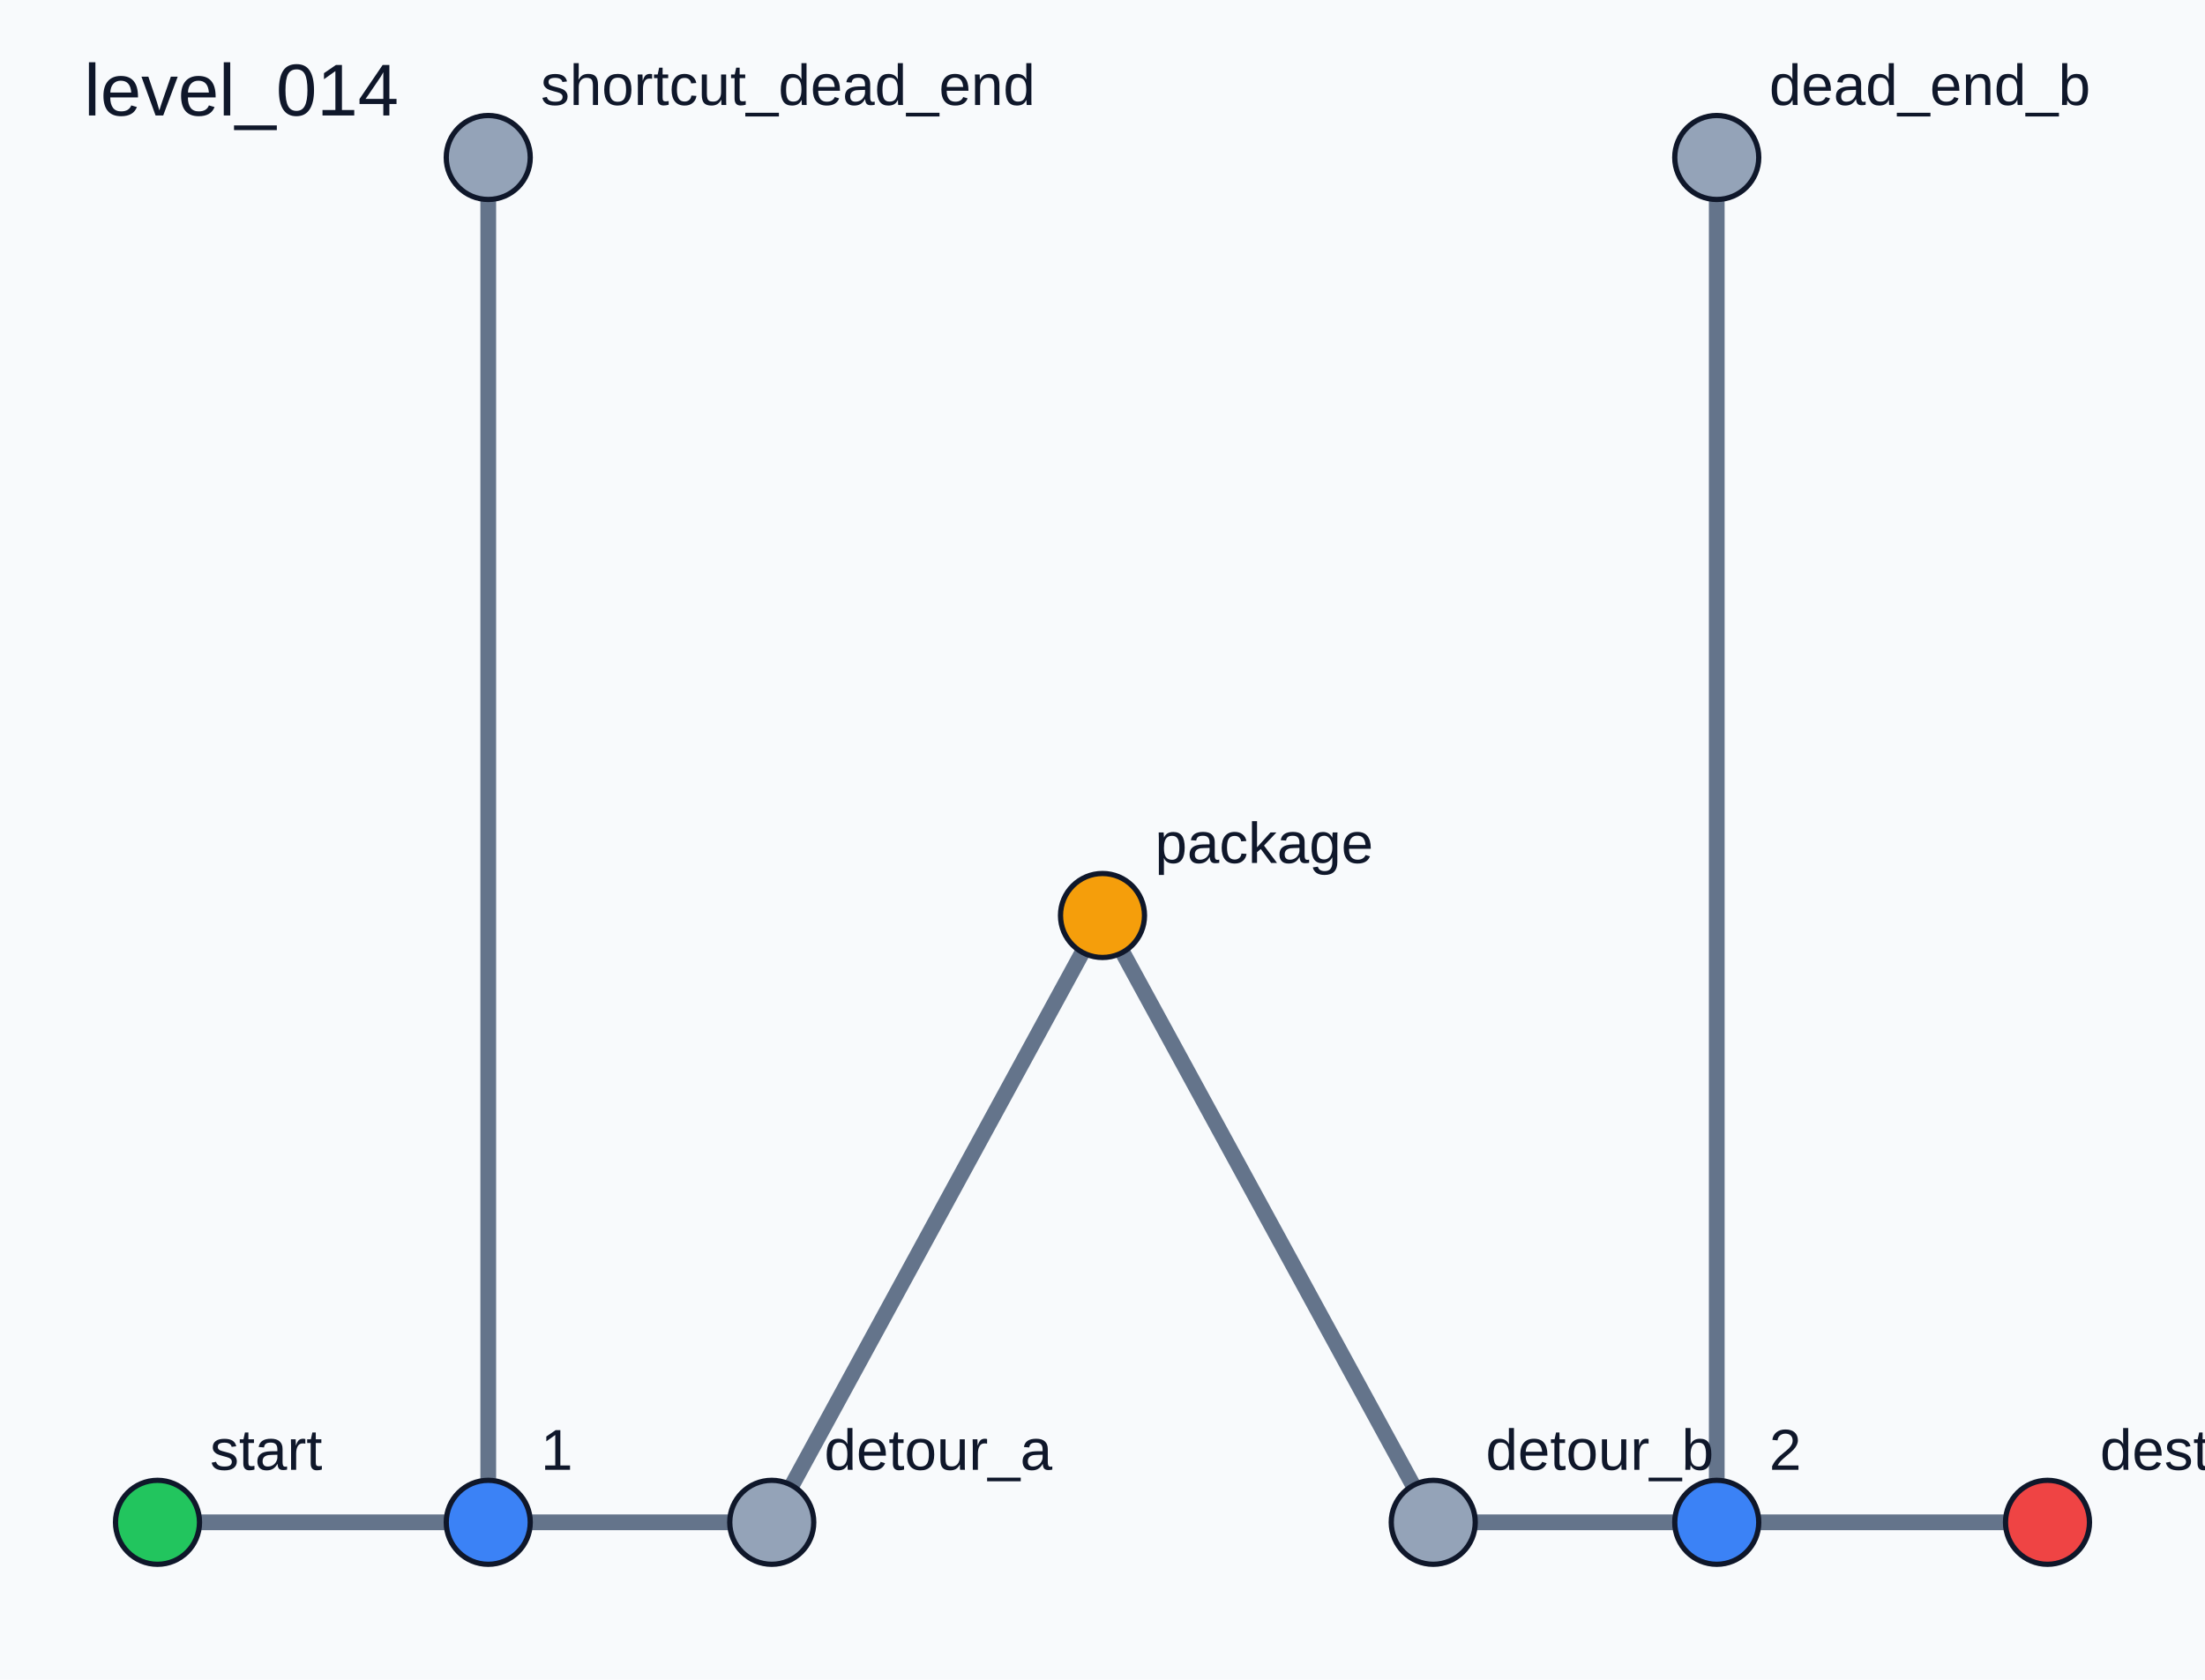
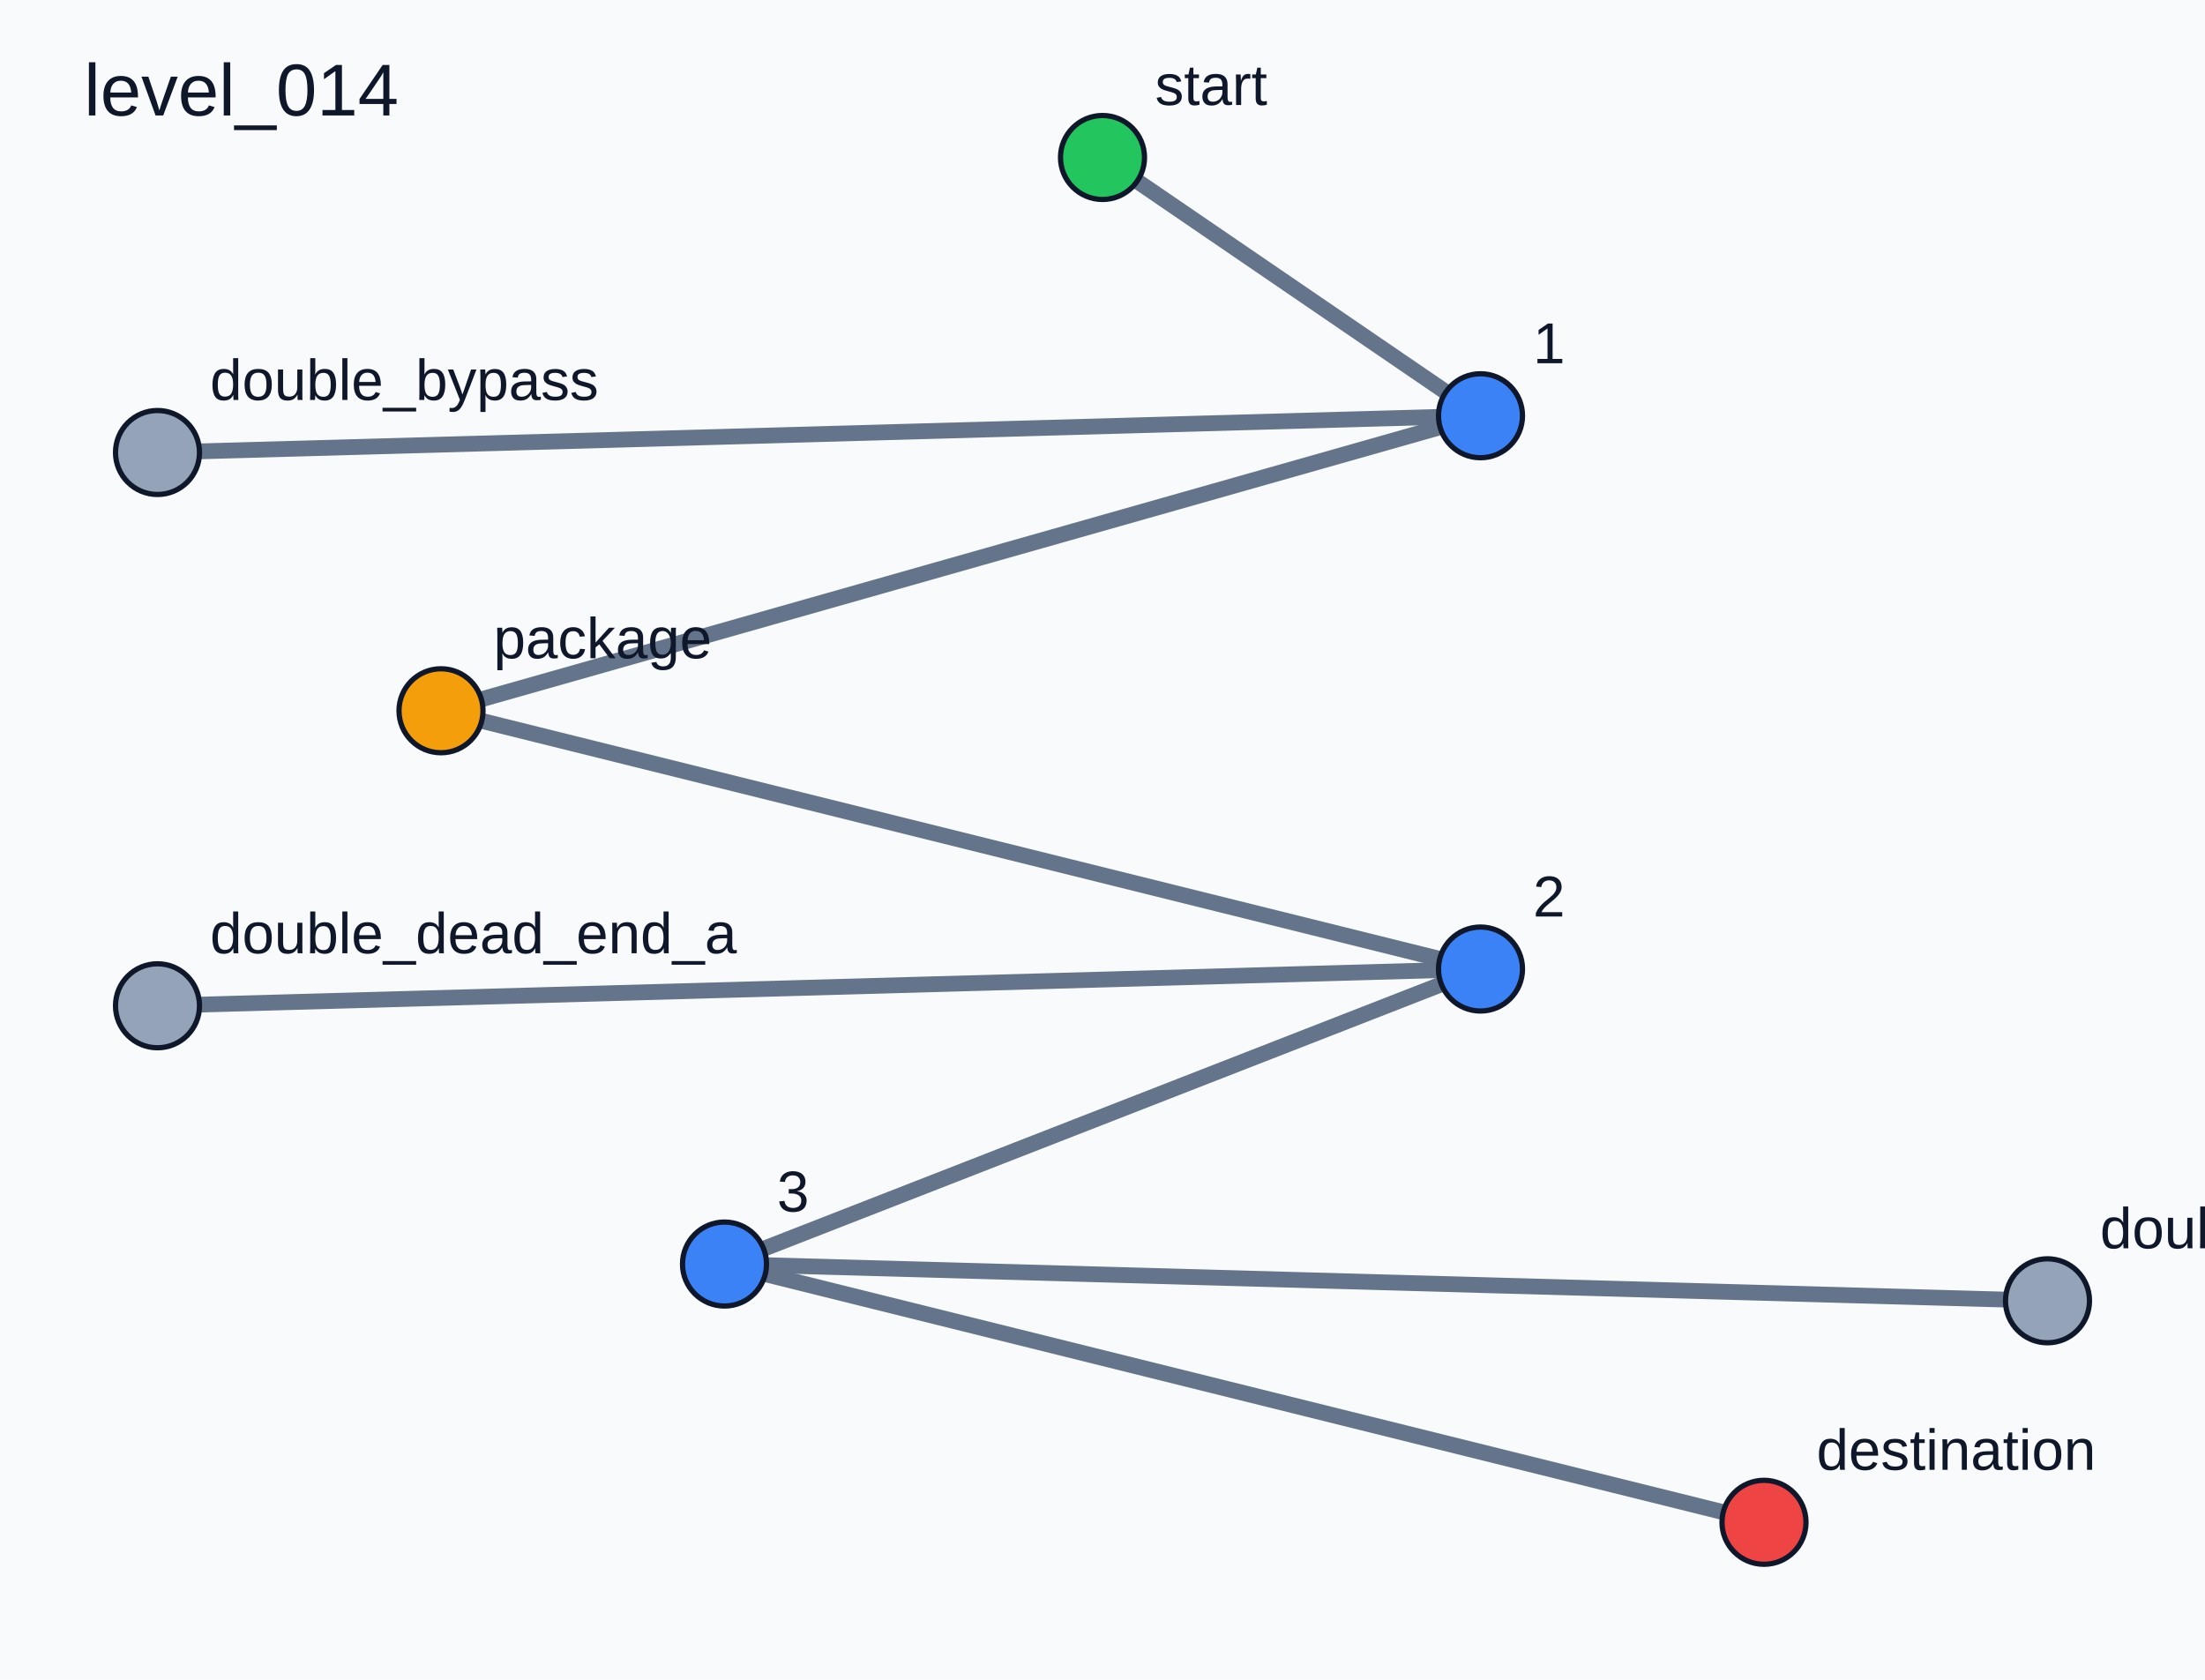
<svg xmlns="http://www.w3.org/2000/svg" width="420" height="320" viewBox="0 0 420 320">
  <rect width="100%" height="100%" fill="#f8fafc" />
  <text x="16" y="22" font-family="Arial" font-size="14" fill="#0f172a">level_014</text>
-   <line x1="30.0" y1="290.0" x2="93.0" y2="290.0" stroke="#64748b" stroke-width="3" />
-   <line x1="93.0" y1="290.0" x2="93.0" y2="30.0" stroke="#64748b" stroke-width="3" />
-   <line x1="93.0" y1="290.0" x2="147.0" y2="290.0" stroke="#64748b" stroke-width="3" />
-   <line x1="147.0" y1="290.0" x2="210.0" y2="174.4" stroke="#64748b" stroke-width="3" />
-   <line x1="210.0" y1="174.4" x2="273.0" y2="290.0" stroke="#64748b" stroke-width="3" />
-   <line x1="273.0" y1="290.0" x2="327.0" y2="290.0" stroke="#64748b" stroke-width="3" />
-   <line x1="327.0" y1="290.0" x2="327.0" y2="30.0" stroke="#64748b" stroke-width="3" />
-   <line x1="327.0" y1="290.0" x2="390.0" y2="290.0" stroke="#64748b" stroke-width="3" />
-   <circle cx="30.0" cy="290.0" r="8" fill="#22c55e" stroke="#0f172a" stroke-width="1" />
-   <text x="40.0" y="280.0" font-family="Arial" font-size="11" fill="#0f172a">start</text>
-   <circle cx="93.0" cy="290.0" r="8" fill="#3b82f6" stroke="#0f172a" stroke-width="1" />
-   <text x="103.0" y="280.0" font-family="Arial" font-size="11" fill="#0f172a">1</text>
-   <circle cx="147.0" cy="290.0" r="8" fill="#94a3b8" stroke="#0f172a" stroke-width="1" />
-   <text x="157.0" y="280.0" font-family="Arial" font-size="11" fill="#0f172a">detour_a</text>
-   <circle cx="210.0" cy="174.4" r="8" fill="#f59e0b" stroke="#0f172a" stroke-width="1" />
-   <text x="220.0" y="164.4" font-family="Arial" font-size="11" fill="#0f172a">package</text>
-   <circle cx="273.0" cy="290.0" r="8" fill="#94a3b8" stroke="#0f172a" stroke-width="1" />
-   <text x="283.0" y="280.0" font-family="Arial" font-size="11" fill="#0f172a">detour_b</text>
-   <circle cx="327.0" cy="290.0" r="8" fill="#3b82f6" stroke="#0f172a" stroke-width="1" />
-   <text x="337.0" y="280.0" font-family="Arial" font-size="11" fill="#0f172a">2</text>
-   <circle cx="390.0" cy="290.0" r="8" fill="#ef4444" stroke="#0f172a" stroke-width="1" />
-   <text x="400.0" y="280.0" font-family="Arial" font-size="11" fill="#0f172a">destination</text>
-   <circle cx="93.0" cy="30.0" r="8" fill="#94a3b8" stroke="#0f172a" stroke-width="1" />
-   <text x="103.0" y="20.0" font-family="Arial" font-size="11" fill="#0f172a">shortcut_dead_end</text>
-   <circle cx="327.0" cy="30.0" r="8" fill="#94a3b8" stroke="#0f172a" stroke-width="1" />
-   <text x="337.0" y="20.0" font-family="Arial" font-size="11" fill="#0f172a">dead_end_b</text>
+   <line x1="210.0" y1="30.0" x2="282.0" y2="79.2" stroke="#64748b" stroke-width="3" />
+   <line x1="282.0" y1="79.2" x2="30.0" y2="86.2" stroke="#64748b" stroke-width="3" />
+   <line x1="282.0" y1="79.2" x2="84.0" y2="135.4" stroke="#64748b" stroke-width="3" />
+   <line x1="84.0" y1="135.4" x2="282.0" y2="184.6" stroke="#64748b" stroke-width="3" />
+   <line x1="282.0" y1="184.6" x2="30.0" y2="191.6" stroke="#64748b" stroke-width="3" />
+   <line x1="282.0" y1="184.6" x2="138.0" y2="240.8" stroke="#64748b" stroke-width="3" />
+   <line x1="138.0" y1="240.8" x2="390.0" y2="247.8" stroke="#64748b" stroke-width="3" />
+   <line x1="138.0" y1="240.8" x2="336.0" y2="290.0" stroke="#64748b" stroke-width="3" />
+   <circle cx="210.0" cy="30.0" r="8" fill="#22c55e" stroke="#0f172a" stroke-width="1" />
+   <text x="220.0" y="20.0" font-family="Arial" font-size="11" fill="#0f172a">start</text>
+   <circle cx="282.0" cy="79.2" r="8" fill="#3b82f6" stroke="#0f172a" stroke-width="1" />
+   <text x="292.0" y="69.2" font-family="Arial" font-size="11" fill="#0f172a">1</text>
+   <circle cx="30.0" cy="86.2" r="8" fill="#94a3b8" stroke="#0f172a" stroke-width="1" />
+   <text x="40.0" y="76.2" font-family="Arial" font-size="11" fill="#0f172a">double_bypass</text>
+   <circle cx="84.0" cy="135.4" r="8" fill="#f59e0b" stroke="#0f172a" stroke-width="1" />
+   <text x="94.0" y="125.4" font-family="Arial" font-size="11" fill="#0f172a">package</text>
+   <circle cx="282.0" cy="184.6" r="8" fill="#3b82f6" stroke="#0f172a" stroke-width="1" />
+   <text x="292.0" y="174.6" font-family="Arial" font-size="11" fill="#0f172a">2</text>
+   <circle cx="30.0" cy="191.6" r="8" fill="#94a3b8" stroke="#0f172a" stroke-width="1" />
+   <text x="40.0" y="181.6" font-family="Arial" font-size="11" fill="#0f172a">double_dead_end_a</text>
+   <circle cx="138.0" cy="240.8" r="8" fill="#3b82f6" stroke="#0f172a" stroke-width="1" />
+   <text x="148.0" y="230.8" font-family="Arial" font-size="11" fill="#0f172a">3</text>
+   <circle cx="390.0" cy="247.8" r="8" fill="#94a3b8" stroke="#0f172a" stroke-width="1" />
+   <text x="400.0" y="237.8" font-family="Arial" font-size="11" fill="#0f172a">double_dead_end_b</text>
+   <circle cx="336.0" cy="290.0" r="8" fill="#ef4444" stroke="#0f172a" stroke-width="1" />
+   <text x="346.0" y="280.0" font-family="Arial" font-size="11" fill="#0f172a">destination</text>
</svg>
